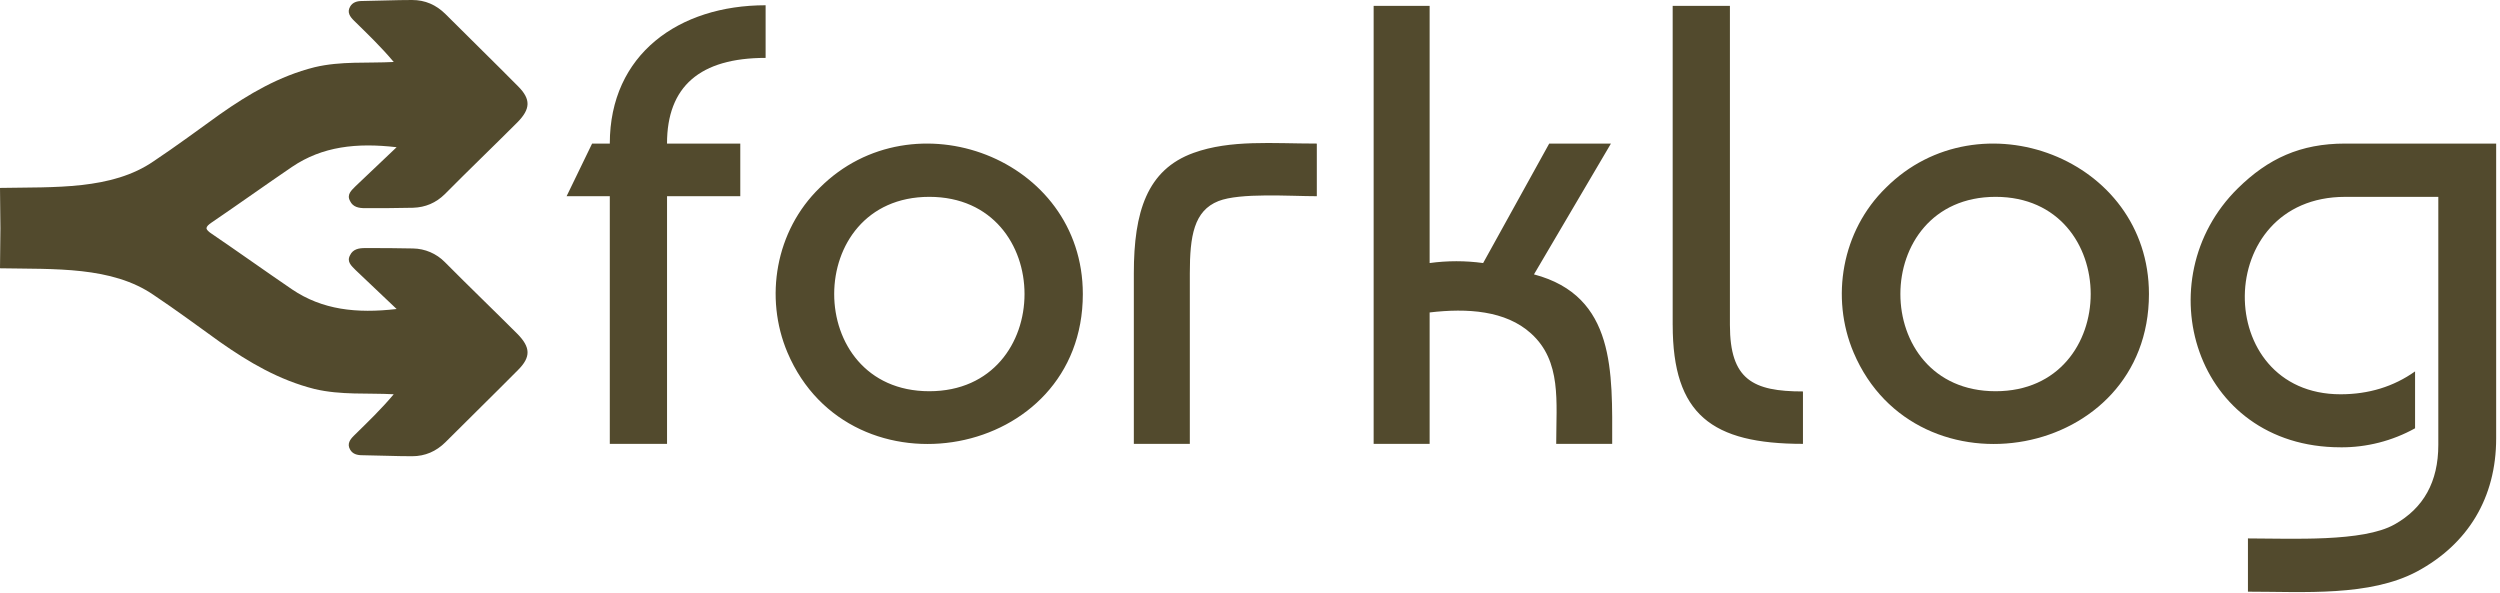
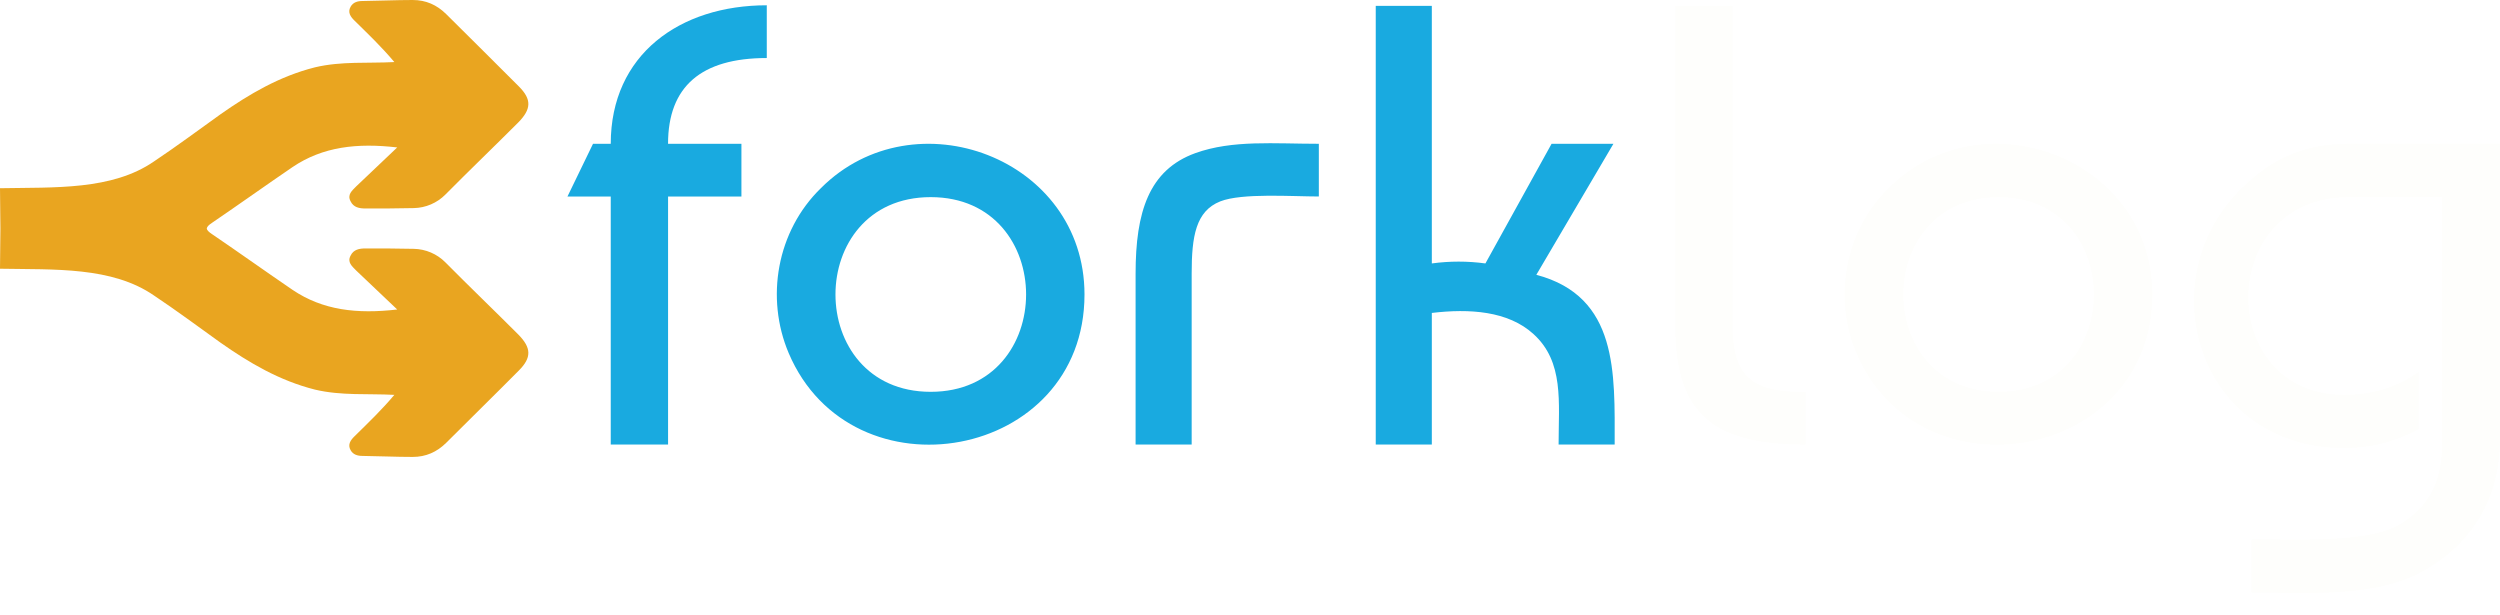
- <svg xmlns="http://www.w3.org/2000/svg" width="114" height="27" viewBox="0 0 114 27" fill="none">
-   <path d="M106.729 20.397c-6.673 0-8.916-7.645-4.683-11.81 1.38-1.357 2.853-2.04 4.89-2.04h6.889V19.99c0 2.706-1.286 4.82-3.604 6.067-2.159 1.154-5.172.923-7.715.923v-2.428c1.99 0 5.246.175 6.682-.637 1.324-.74 1.999-1.94 1.999-3.63V8.977h-4.251c-6.054 0-6.072 9.002-.207 9.002 1.286 0 2.422-.35 3.398-1.043v2.594a6.909 6.909 0 01-3.398.868zM76.274 14.82V.268h2.61V14.82c0 2.494 1.05 3.03 3.331 3.03v2.39c-4.157 0-5.94-1.338-5.94-5.42zM70.644 6.547h2.815l-3.51 5.965c3.736.988 3.567 4.47 3.567 7.729h-2.553c0-1.93.253-3.768-1.145-5.033-1.155-1.053-2.919-1.163-4.627-.96v5.993h-2.553V.268h2.553v11.727a8.998 8.998 0 012.44 0l3.013-5.448zM51.703 20.24v-7.783c0-2.798.601-4.719 2.722-5.485 1.69-.61 3.604-.425 5.622-.425v2.4c-1.22 0-3.5-.166-4.486.222-1.117.443-1.305 1.588-1.305 3.287v7.785h-2.553zM37.382 8.56c4.252-4.248 11.995-1.367 11.995 4.848 0 7.562-10.596 9.428-13.468 2.668-1.06-2.502-.554-5.55 1.473-7.516zm4.993.416c-5.781 0-5.781 8.864 0 8.864 5.791 0 5.791-8.864 0-8.864zM33.758 8.947h-3.341V20.24h-2.61V8.947h-1.97L27 6.547h.807c0-4.073 3.153-6.307 7.105-6.307v2.4c-2.994 0-4.496 1.303-4.496 3.907h3.341v2.4z" fill="#524A2D" />
-   <path fill-rule="evenodd" clip-rule="evenodd" d="M17.954 17.978c-1.201-.064-2.412.046-3.613-.24-1.614-.406-2.994-1.219-4.308-2.142-1.004-.72-2-1.459-3.022-2.142-1.915-1.32-4.524-1.173-7.011-1.22 0-.609.019-1.218.019-1.827C.019 9.787 0 9.178 0 8.569c2.487-.046 5.096.102 7.01-1.219 1.024-.683 2.019-1.422 3.023-2.142 1.314-.923 2.694-1.736 4.308-2.142 1.201-.287 2.412-.176 3.613-.24-.582-.693-1.164-1.247-1.811-1.884-.179-.176-.329-.379-.179-.637.113-.203.32-.259.545-.259.77-.01 1.51-.046 2.28-.046.601 0 1.098.222 1.52.637 1.108 1.108 2.216 2.189 3.314 3.297.591.59.572 1.034-.028 1.643-1.089 1.09-2.215 2.17-3.313 3.278-.404.397-.883.6-1.446.619-.732.018-1.464.018-2.196.018-.272 0-.544-.046-.676-.323-.168-.304.066-.49.254-.683.591-.563 1.173-1.117 1.868-1.773-1.83-.212-3.388-.037-4.768.896-1.22.83-2.422 1.69-3.67 2.539-.14.092-.225.175-.234.259.009.073.093.157.234.249 1.248.85 2.45 1.708 3.67 2.54 1.38.932 2.937 1.107 4.768.895-.695-.656-1.277-1.21-1.868-1.773-.188-.194-.422-.379-.254-.683.132-.277.404-.323.676-.323.732 0 1.464 0 2.196.018a2.082 2.082 0 011.446.619c1.098 1.108 2.224 2.188 3.313 3.278.6.61.62 1.052.028 1.643-1.098 1.108-2.206 2.189-3.313 3.297-.422.415-.92.637-1.52.637-.77 0-1.512-.037-2.281-.046-.225 0-.432-.056-.545-.259-.15-.258 0-.461.179-.637.647-.637 1.23-1.191 1.811-1.884z" fill="#524A2D" />
-   <path d="M85.998 8.56c4.251-4.248 11.994-1.367 11.994 4.848 0 7.562-10.596 9.428-13.468 2.668-1.06-2.502-.544-5.55 1.474-7.516zM91 8.976c-5.79 0-5.79 8.864 0 8.864 5.781 0 5.781-8.864 0-8.864z" fill="#524A2D" />
+ <svg xmlns="http://www.w3.org/2000/svg" width="114" height="28" viewBox="0 0 114 28" fill="none">
+   <path d="M106.894 20.429c-6.683 0-8.93-7.658-4.691-11.828 1.382-1.36 2.858-2.044 4.898-2.044H114v13.465c0 2.71-1.288 4.827-3.61 6.076-2.161 1.156-5.179.925-7.726.925V24.59c1.993 0 5.254.176 6.693-.638 1.325-.74 2.002-1.942 2.002-3.634V8.988h-4.258c-6.063 0-6.082 9.018-.207 9.018 1.288 0 2.425-.352 3.402-1.045v2.599a6.917 6.917 0 01-3.402.869zm-30.502-5.586V.268h2.613v14.575c0 2.497 1.053 3.034 3.337 3.034v2.395c-4.164 0-5.95-1.341-5.95-5.429z" fill="#FEFEFC" />
+   <path d="M70.752 6.557h2.82l-3.515 5.974c3.741.99 3.572 4.476 3.572 7.74h-2.557c0-1.932.254-3.772-1.147-5.04-1.156-1.054-2.923-1.165-4.634-.961v6.002h-2.557V.268h2.557v11.745a9.01 9.01 0 012.444 0l3.017-5.456zM51.783 20.272v-7.796c0-2.803.602-4.726 2.726-5.494 1.692-.61 3.61-.425 5.63-.425V8.96c-1.222 0-3.506-.166-4.493.222-1.118.444-1.306 1.591-1.306 3.293v7.796h-2.557zM37.44 8.573c4.258-4.254 12.013-1.369 12.013 4.855 0 7.575-10.612 9.443-13.489 2.673-1.062-2.506-.554-5.558 1.476-7.528zm5 .416c-5.79 0-5.79 8.878 0 8.878 5.8 0 5.8-8.878 0-8.878zm-8.63-.028h-3.346v11.31H27.85V8.962h-1.974l1.165-2.404h.809c0-4.079 3.158-6.317 7.115-6.317v2.405c-2.998 0-4.502 1.304-4.502 3.912h3.346V8.96z" fill="#19AAE0" />
+   <path fill-rule="evenodd" clip-rule="evenodd" d="M17.982 18.006c-1.203-.065-2.416.046-3.62-.24-1.616-.407-2.998-1.221-4.314-2.146-1.005-.721-2.002-1.461-3.026-2.145C5.104 12.152 2.49 12.3 0 12.254c0-.61.019-1.221.019-1.831 0-.62-.019-1.23-.019-1.84 2.491-.047 5.104.101 7.022-1.222 1.024-.684 2.02-1.424 3.026-2.145 1.316-.925 2.698-1.739 4.315-2.146 1.203-.286 2.416-.175 3.619-.24-.583-.694-1.166-1.249-1.814-1.887-.179-.175-.33-.379-.179-.638.113-.203.32-.259.545-.259C17.305.037 18.048 0 18.818 0c.602 0 1.1.222 1.523.638 1.11 1.11 2.218 2.192 3.318 3.302.593.592.574 1.035-.028 1.646-1.09 1.091-2.218 2.173-3.318 3.283a2.086 2.086 0 01-1.448.62c-.733.018-1.466.018-2.2.018-.272 0-.544-.046-.676-.324-.17-.305.066-.49.254-.684.592-.564 1.175-1.119 1.87-1.776-1.832-.212-3.393-.037-4.775.897-1.222.833-2.425 1.693-3.675 2.544-.141.092-.226.175-.235.259.01.074.094.157.235.25 1.25.85 2.453 1.71 3.675 2.543 1.382.934 2.943 1.11 4.775.897a530.897 530.897 0 01-1.87-1.776c-.188-.194-.423-.38-.254-.684.132-.278.404-.324.677-.324.733 0 1.466 0 2.2.018a2.086 2.086 0 011.447.62c1.1 1.11 2.228 2.192 3.318 3.283.602.61.62 1.054.028 1.646-1.1 1.11-2.209 2.192-3.318 3.302-.423.416-.921.638-1.523.638-.77 0-1.513-.037-2.284-.046-.225 0-.432-.056-.545-.26-.15-.258 0-.462.179-.637.648-.639 1.231-1.193 1.814-1.887z" fill="#E9A520" />
+   <path d="M86.13 8.573c4.258-4.254 12.013-1.369 12.013 4.855 0 7.575-10.612 9.443-13.489 2.673-1.062-2.506-.545-5.558 1.476-7.528zm5.01.416c-5.8 0-5.8 8.878 0 8.878 5.79 0 5.79-8.878 0-8.878z" fill="#FEFEFC" />
</svg>
